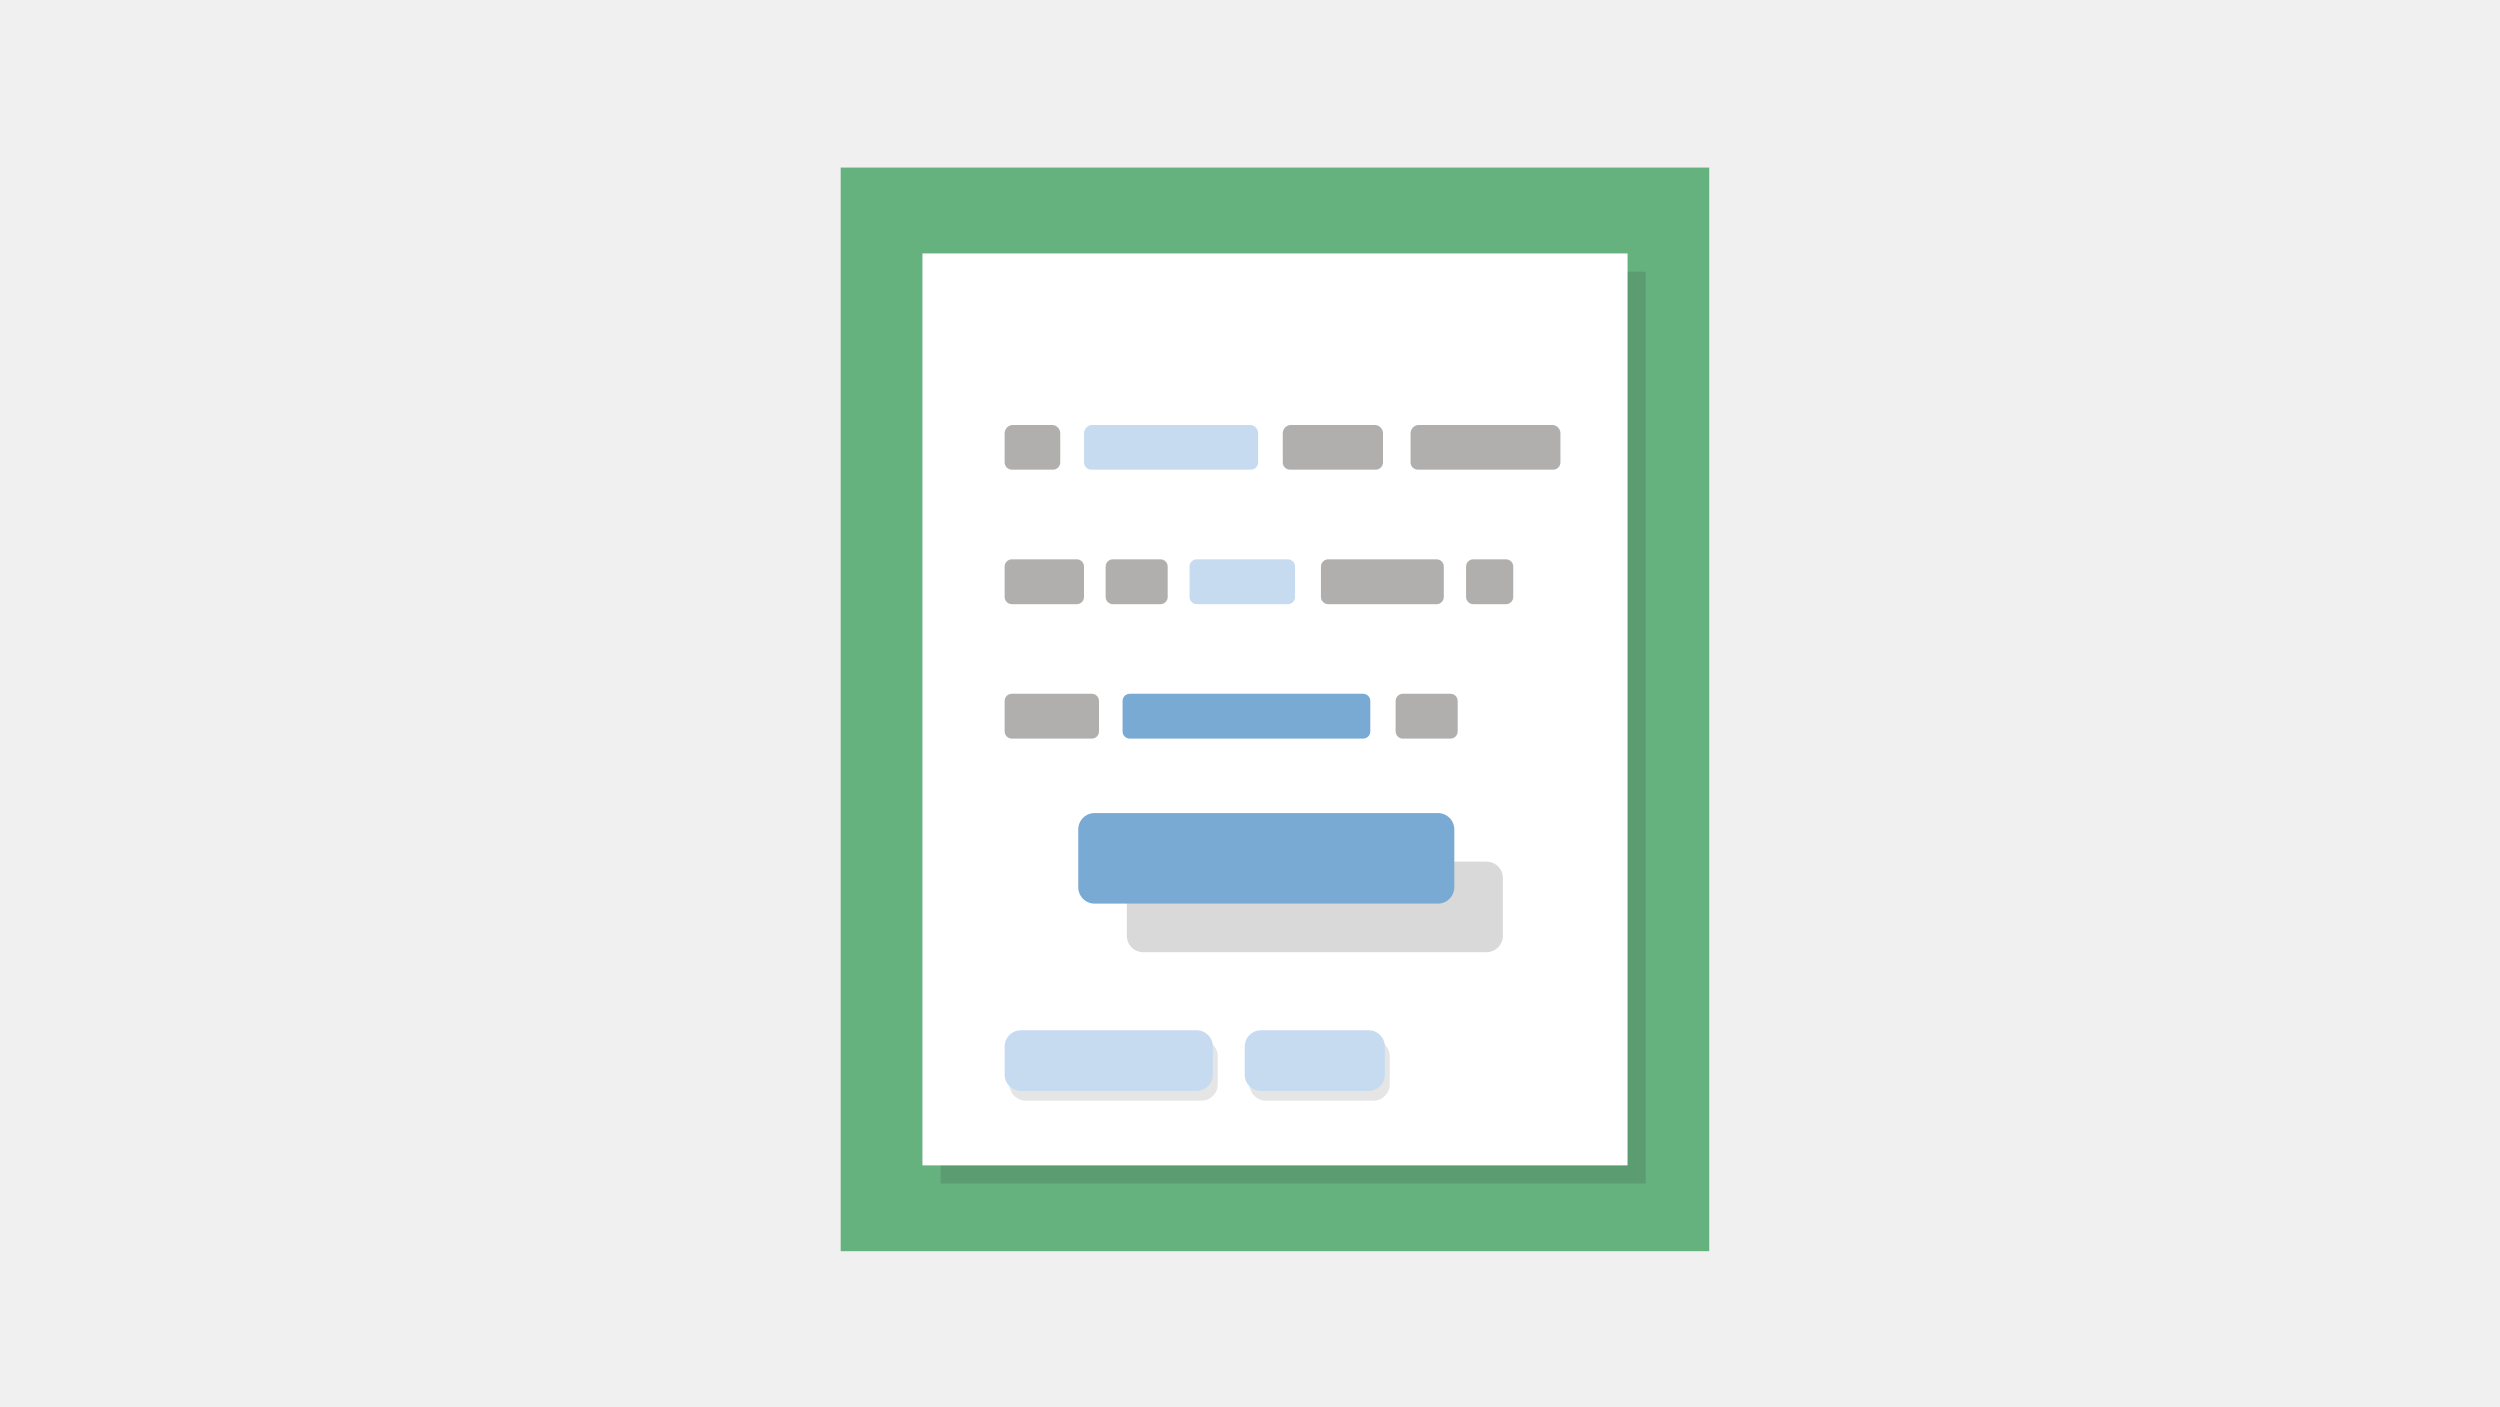
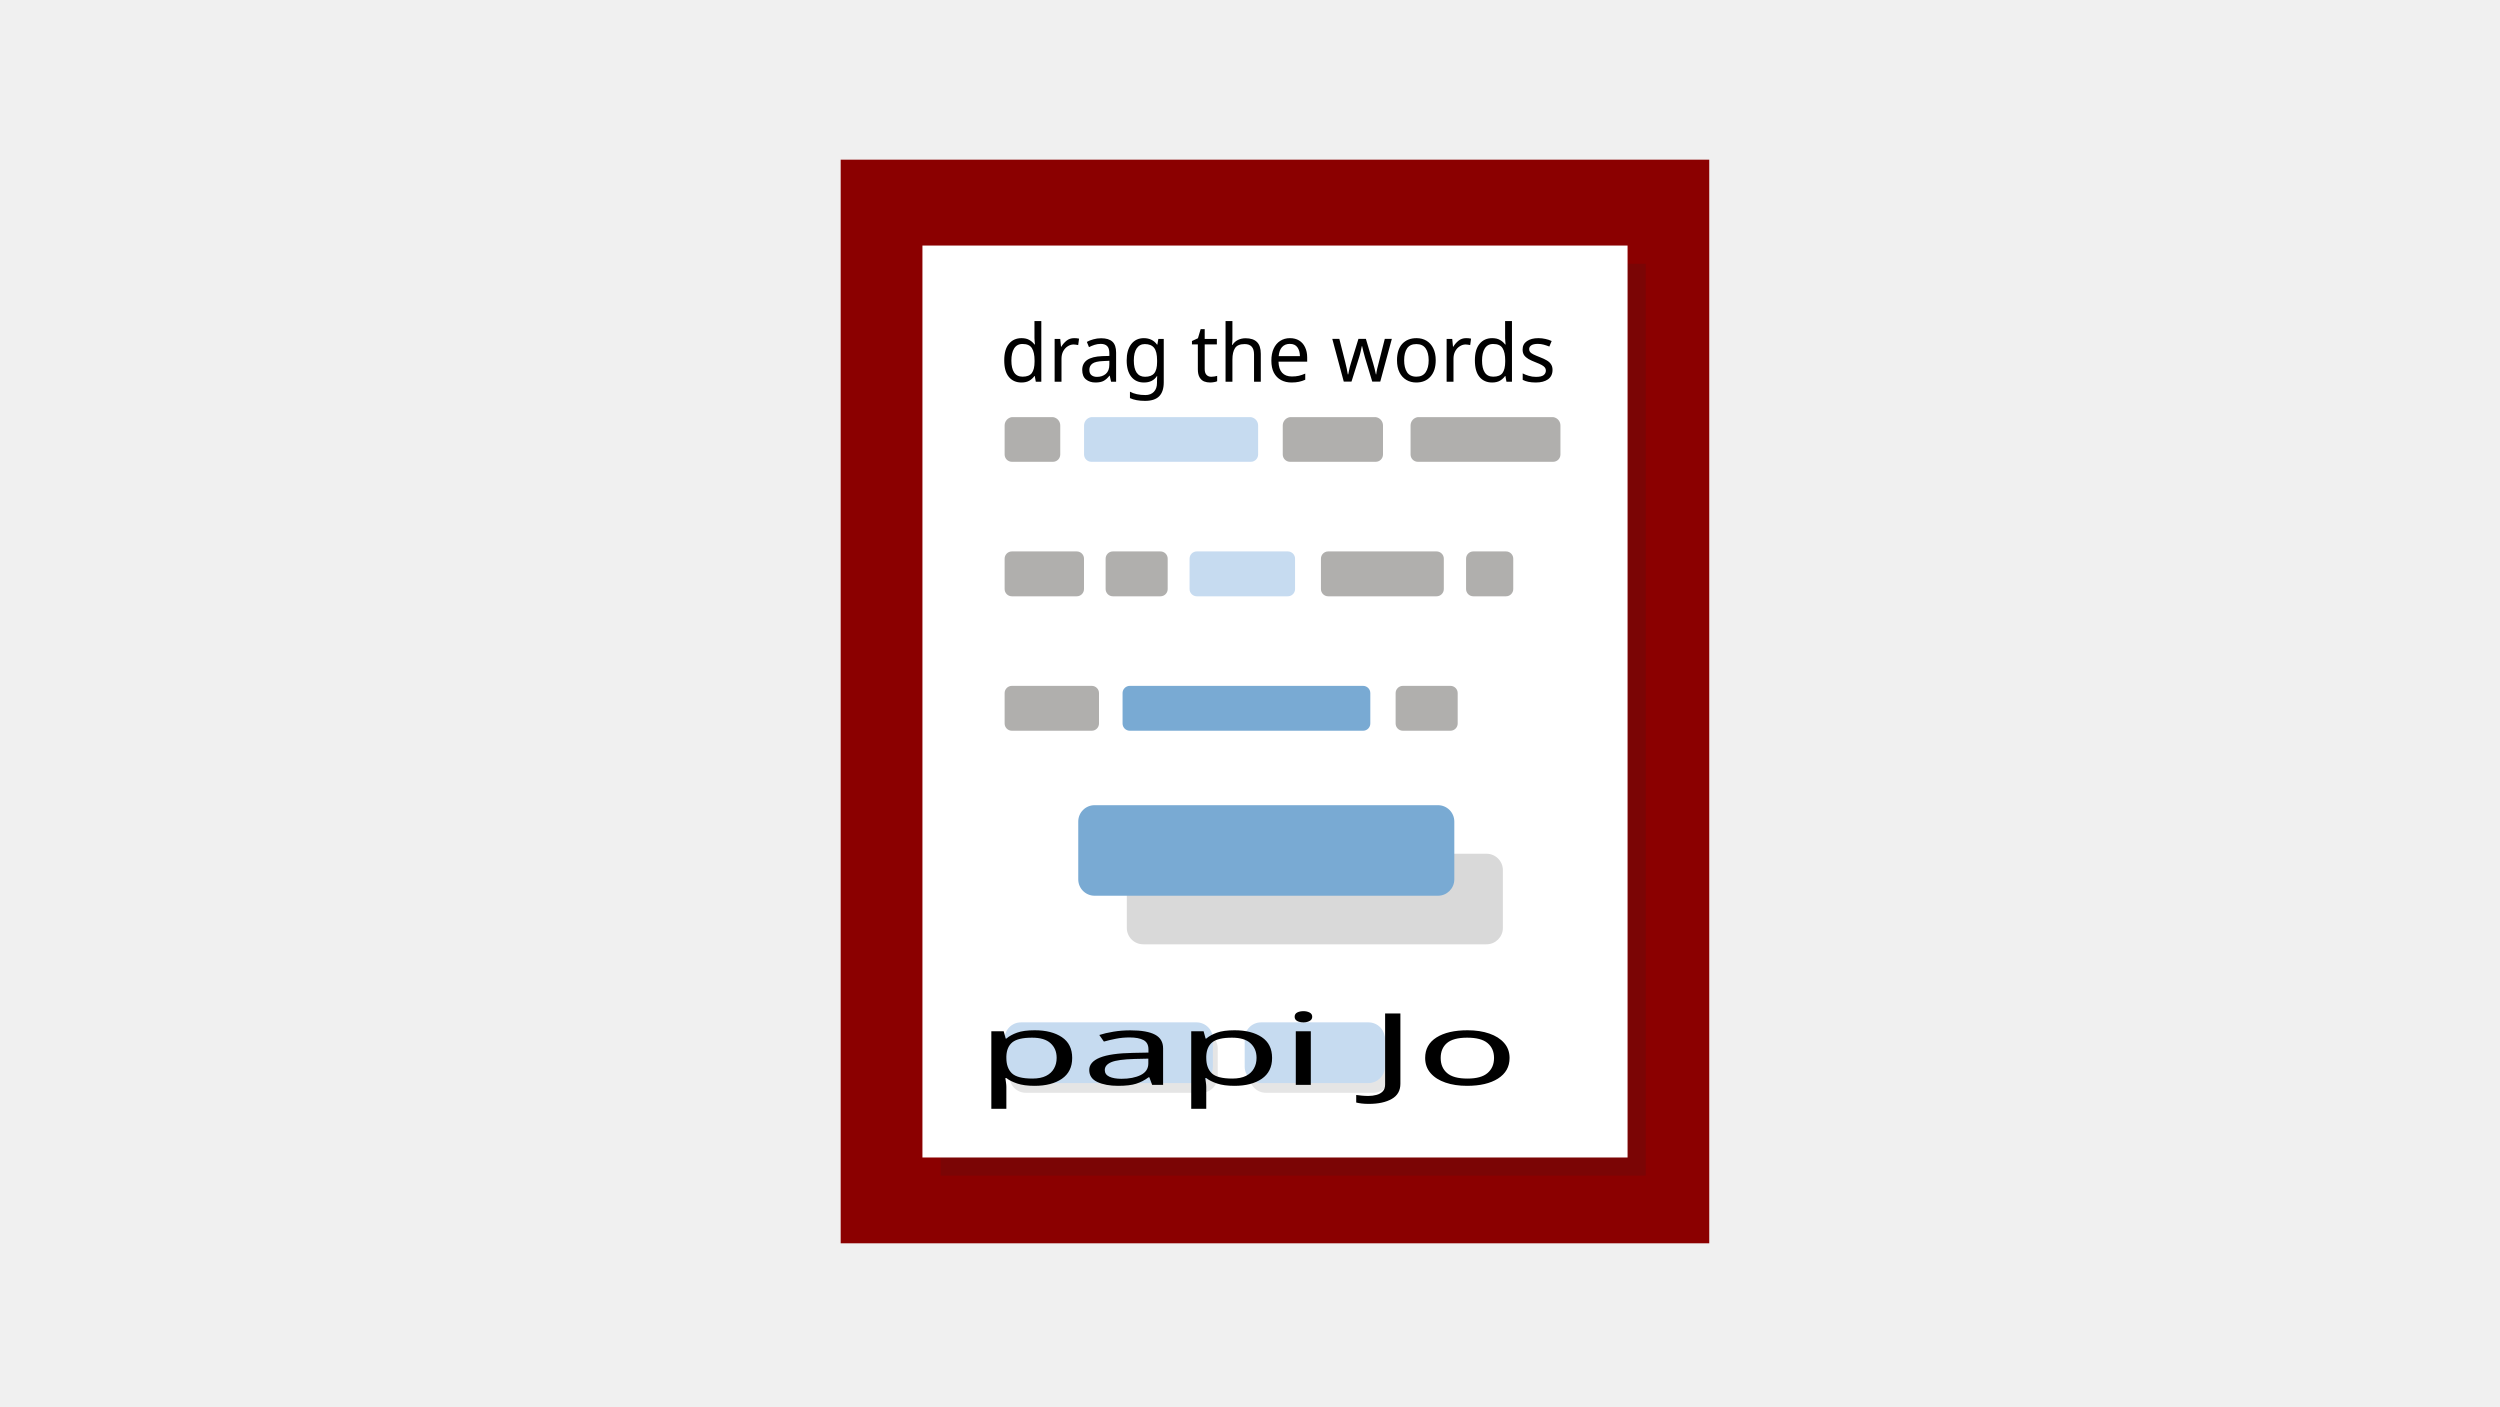
- <svg xmlns="http://www.w3.org/2000/svg" viewBox="0 0 400 225">
-   <defs>
-     <style>
+ <svg xmlns="http://www.w3.org/2000/svg" viewBox="0 0 400 225" version="1.1" id="svg78">
+   <defs id="defs4">
+     <style id="style2">
      .cls-1 {
        isolation: isolate;
      }

      .cls-2 {
-         fill: #66b27f;
+         fill: #8b0000;
      }

      .cls-3, .cls-9 {
-         opacity: 0.15;
+         opacity: 0.05;
      }

      .cls-4 {
        fill: #231f20;
      }

      .cls-5 {
        fill: #fff;
      }

      .cls-6 {
        opacity: 0.5;
      }

      .cls-7 {
        opacity: 0.2;
      }

      .cls-7, .cls-9 {
        mix-blend-mode: multiply;
      }

      .cls-8 {
        fill: #8db7e2;
      }

      .cls-10 {
        fill: #79aad3;
      }

      .cls-11 {
        fill: #b0afad;
      }

      .cls-12 {
        fill: none;
      }
    </style>
  </defs>
-   <g class="cls-1">
-     <g id="Layer_2" data-name="Layer 2">
+   <g class="cls-1" id="g76" style="isolation:isolate">
+     <g id="Layer_2" data-name="Layer 2" transform="translate(0,-1.26183)">
      <g id="drag_the_words" data-name="drag the words">
-         <g>
-           <rect class="cls-2" x="134.51" y="26.81" width="138.97" height="173.38" />
-           <g>
-             <g class="cls-3">
-               <rect class="cls-4" x="150.5" y="43.46" width="112.82" height="145.91" />
+         <g id="g70">
+           <rect class="cls-2" x="134.51" y="26.81" width="138.97" height="173.38" id="rect8" style="fill:#8b0000" />
+           <g id="g16">
+             <g class="cls-3" id="g12" style="opacity:0.15">
+               <rect class="cls-4" x="150.5" y="43.46" width="112.82" height="145.91" id="rect10" style="fill:#231f20" />
            </g>
-             <rect class="cls-5" x="147.59" y="40.55" width="112.82" height="145.91" />
+             <rect class="cls-5" x="147.59" y="40.55" width="112.82" height="145.91" id="rect14" style="fill:#ffffff" />
          </g>
-           <g class="cls-6">
-             <g class="cls-7">
-               <rect x="161.52" y="166.4" width="33.32" height="9.71" rx="2.62" ry="2.62" />
+           <g class="cls-6" id="g24" style="opacity:0.5">
+             <g class="cls-7" id="g20" style="opacity:0.2;mix-blend-mode:multiply">
+               <rect x="161.52" y="166.4" width="33.32" height="9.71" rx="2.62" ry="2.62" id="rect18" />
            </g>
-             <rect class="cls-8" x="160.74" y="164.84" width="33.32" height="9.71" rx="2.62" ry="2.62" />
+             <rect class="cls-8" x="160.74" y="164.84" width="33.32" height="9.71" rx="2.62" ry="2.62" id="rect22" style="fill:#8db7e2" />
          </g>
-           <g class="cls-6">
-             <g class="cls-7">
-               <rect x="199.93" y="166.4" width="22.43" height="9.71" rx="2.62" ry="2.62" />
+           <g class="cls-6" id="g32" style="opacity:0.5">
+             <g class="cls-7" id="g28" style="opacity:0.2;mix-blend-mode:multiply">
+               <rect x="199.93" y="166.4" width="22.43" height="9.71" rx="2.62" ry="2.62" id="rect26" />
            </g>
-             <rect class="cls-8" x="199.15" y="164.84" width="22.43" height="9.71" rx="2.62" ry="2.62" />
+             <rect class="cls-8" x="199.15" y="164.84" width="22.43" height="9.71" rx="2.62" ry="2.62" id="rect30" style="fill:#8db7e2" />
          </g>
-           <g>
-             <g class="cls-9">
-               <rect x="180.29" y="137.86" width="60.17" height="14.49" rx="2.62" ry="2.62" />
+           <g id="g40">
+             <g class="cls-9" id="g36" style="opacity:0.15;mix-blend-mode:multiply">
+               <rect x="180.29" y="137.86" width="60.17" height="14.49" rx="2.62" ry="2.62" id="rect34" />
            </g>
-             <rect class="cls-10" x="172.52" y="130.09" width="60.17" height="14.49" rx="2.62" ry="2.62" />
+             <rect class="cls-10" x="172.52" y="130.09" width="60.17" height="14.49" rx="2.62" ry="2.62" id="rect38" style="fill:#79aad3" />
          </g>
-           <g class="cls-6">
-             <path class="cls-8" d="M200.14,75.15H174.61A1.17,1.17,0,0,1,173.45,74V69.33A1.35,1.35,0,0,1,174.61,68h25.53a1.35,1.35,0,0,1,1.16,1.36V74A1.17,1.17,0,0,1,200.14,75.15Z" />
+           <g class="cls-6" id="g44" style="opacity:0.5">
+             <path class="cls-8" d="M 200.14,75.15 H 174.61 A 1.17,1.17 0 0 1 173.45,74 V 69.33 A 1.35,1.35 0 0 1 174.61,68 h 25.53 a 1.35,1.35 0 0 1 1.16,1.36 V 74 a 1.17,1.17 0 0 1 -1.16,1.15 z" id="path42" style="fill:#8db7e2" />
          </g>
-           <path class="cls-11" d="M168.48,75.15H161.9A1.17,1.17,0,0,1,160.74,74V69.33A1.35,1.35,0,0,1,161.9,68h6.58a1.35,1.35,0,0,1,1.16,1.36V74A1.17,1.17,0,0,1,168.48,75.15Z" />
-           <path class="cls-11" d="M220.12,75.15H206.41A1.17,1.17,0,0,1,205.24,74V69.33A1.35,1.35,0,0,1,206.41,68h13.71a1.35,1.35,0,0,1,1.16,1.36V74A1.17,1.17,0,0,1,220.12,75.15Z" />
-           <path class="cls-11" d="M248.51,75.15H226.85A1.17,1.17,0,0,1,225.69,74V69.33A1.35,1.35,0,0,1,226.85,68h21.66a1.35,1.35,0,0,1,1.16,1.36V74A1.17,1.17,0,0,1,248.51,75.15Z" />
-           <rect class="cls-11" x="160.74" y="89.49" width="12.7" height="7.18" rx="1.16" ry="1.16" />
-           <rect class="cls-11" x="176.9" y="89.49" width="9.93" height="7.18" rx="1.16" ry="1.16" />
-           <rect class="cls-11" x="211.35" y="89.49" width="19.66" height="7.18" rx="1.16" ry="1.16" />
-           <rect class="cls-11" x="234.57" y="89.49" width="7.55" height="7.18" rx="1.16" ry="1.16" />
-           <g class="cls-6">
-             <rect class="cls-8" x="190.33" y="89.49" width="16.88" height="7.18" rx="1.16" ry="1.16" />
+           <path class="cls-11" d="M 168.48,75.15 H 161.9 A 1.17,1.17 0 0 1 160.74,74 V 69.33 A 1.35,1.35 0 0 1 161.9,68 h 6.58 a 1.35,1.35 0 0 1 1.16,1.36 V 74 a 1.17,1.17 0 0 1 -1.16,1.15 z" id="path46" style="fill:#b0afad" />
+           <path class="cls-11" d="M 220.12,75.15 H 206.41 A 1.17,1.17 0 0 1 205.24,74 V 69.33 A 1.35,1.35 0 0 1 206.41,68 h 13.71 a 1.35,1.35 0 0 1 1.16,1.36 V 74 a 1.17,1.17 0 0 1 -1.16,1.15 z" id="path48" style="fill:#b0afad" />
+           <path class="cls-11" d="M 248.51,75.15 H 226.85 A 1.17,1.17 0 0 1 225.69,74 V 69.33 A 1.35,1.35 0 0 1 226.85,68 h 21.66 a 1.35,1.35 0 0 1 1.16,1.36 V 74 a 1.17,1.17 0 0 1 -1.16,1.15 z" id="path50" style="fill:#b0afad" />
+           <rect class="cls-11" x="160.74" y="89.49" width="12.7" height="7.18" rx="1.16" ry="1.16" id="rect52" style="fill:#b0afad" />
+           <rect class="cls-11" x="176.9" y="89.49" width="9.93" height="7.18" rx="1.16" ry="1.16" id="rect54" style="fill:#b0afad" />
+           <rect class="cls-11" x="211.35" y="89.49" width="19.66" height="7.18" rx="1.16" ry="1.16" id="rect56" style="fill:#b0afad" />
+           <rect class="cls-11" x="234.57" y="89.49" width="7.55" height="7.18" rx="1.16" ry="1.16" id="rect58" style="fill:#b0afad" />
+           <g class="cls-6" id="g62" style="opacity:0.5">
+             <rect class="cls-8" x="190.33" y="89.49" width="16.88" height="7.18" rx="1.16" ry="1.16" id="rect60" style="fill:#8db7e2" />
          </g>
-           <rect class="cls-11" x="223.3" y="111" width="9.93" height="7.18" rx="1.16" ry="1.16" />
-           <rect class="cls-11" x="160.74" y="111" width="15.1" height="7.18" rx="1.16" ry="1.16" />
-           <rect class="cls-10" x="179.61" y="111" width="39.64" height="7.18" rx="1.16" ry="1.16" />
+           <rect class="cls-11" x="223.3" y="111" width="9.93" height="7.18" rx="1.16" ry="1.16" id="rect64" style="fill:#b0afad" />
+           <rect class="cls-11" x="160.74" y="111" width="15.1" height="7.18" rx="1.16" ry="1.16" id="rect66" style="fill:#b0afad" />
+           <rect class="cls-10" x="179.61" y="111" width="39.64" height="7.18" rx="1.16" ry="1.16" id="rect68" style="fill:#79aad3" />
        </g>
-         <rect class="cls-12" width="400" height="225" />
+         <rect class="cls-12" width="400" height="225" id="rect72" x="0" y="0" style="fill:none" />
      </g>
    </g>
+     <text xml:space="preserve" style="font-style:normal;font-variant:normal;font-weight:normal;font-stretch:normal;font-size:20.861px;line-height:1.25;font-family:sans-serif;-inkscape-font-specification:'sans-serif, Normal';font-variant-ligatures:normal;font-variant-caps:normal;font-variant-numeric:normal;font-feature-settings:normal;text-align:start;letter-spacing:0px;word-spacing:0px;writing-mode:lr-tb;text-anchor:start;fill:#000000;fill-opacity:1;stroke:none;stroke-width:1.304" x="119.891" y="226.308" id="text877" transform="scale(1.303785,0.7669979)">
+       <tspan id="tspan875" x="119.891" y="226.308" style="font-style:normal;font-variant:normal;font-weight:normal;font-stretch:normal;font-size:20.861px;font-family:sans-serif;-inkscape-font-specification:'sans-serif, Normal';font-variant-ligatures:normal;font-variant-caps:normal;font-variant-numeric:normal;font-feature-settings:normal;text-align:start;writing-mode:lr-tb;text-anchor:start;stroke-width:1.304">papi Jo</tspan>
+     </text>
+     <text transform="scale(0.9885534,1.011579)" id="text853" y="60.376" x="161.85" style="font-style:normal;font-variant:normal;font-weight:normal;font-stretch:normal;font-size:12.351px;line-height:1.25;font-family:sans-serif;-inkscape-font-specification:'sans-serif, Normal';font-variant-ligatures:normal;font-variant-caps:normal;font-variant-numeric:normal;font-feature-settings:normal;text-align:start;letter-spacing:0px;word-spacing:0px;writing-mode:lr-tb;text-anchor:start;fill:#000000;fill-opacity:1;stroke:none;stroke-width:0.772" xml:space="preserve">
+       <tspan style="font-style:normal;font-variant:normal;font-weight:normal;font-stretch:normal;font-size:12.631px;font-family:sans-serif;-inkscape-font-specification:'sans-serif, Normal';font-variant-ligatures:normal;font-variant-caps:normal;font-variant-numeric:normal;font-feature-settings:normal;text-align:start;writing-mode:lr-tb;text-anchor:start;stroke-width:0.772" y="60.376" x="161.85" id="tspan851">drag the words</tspan>
+     </text>
  </g>
</svg>
